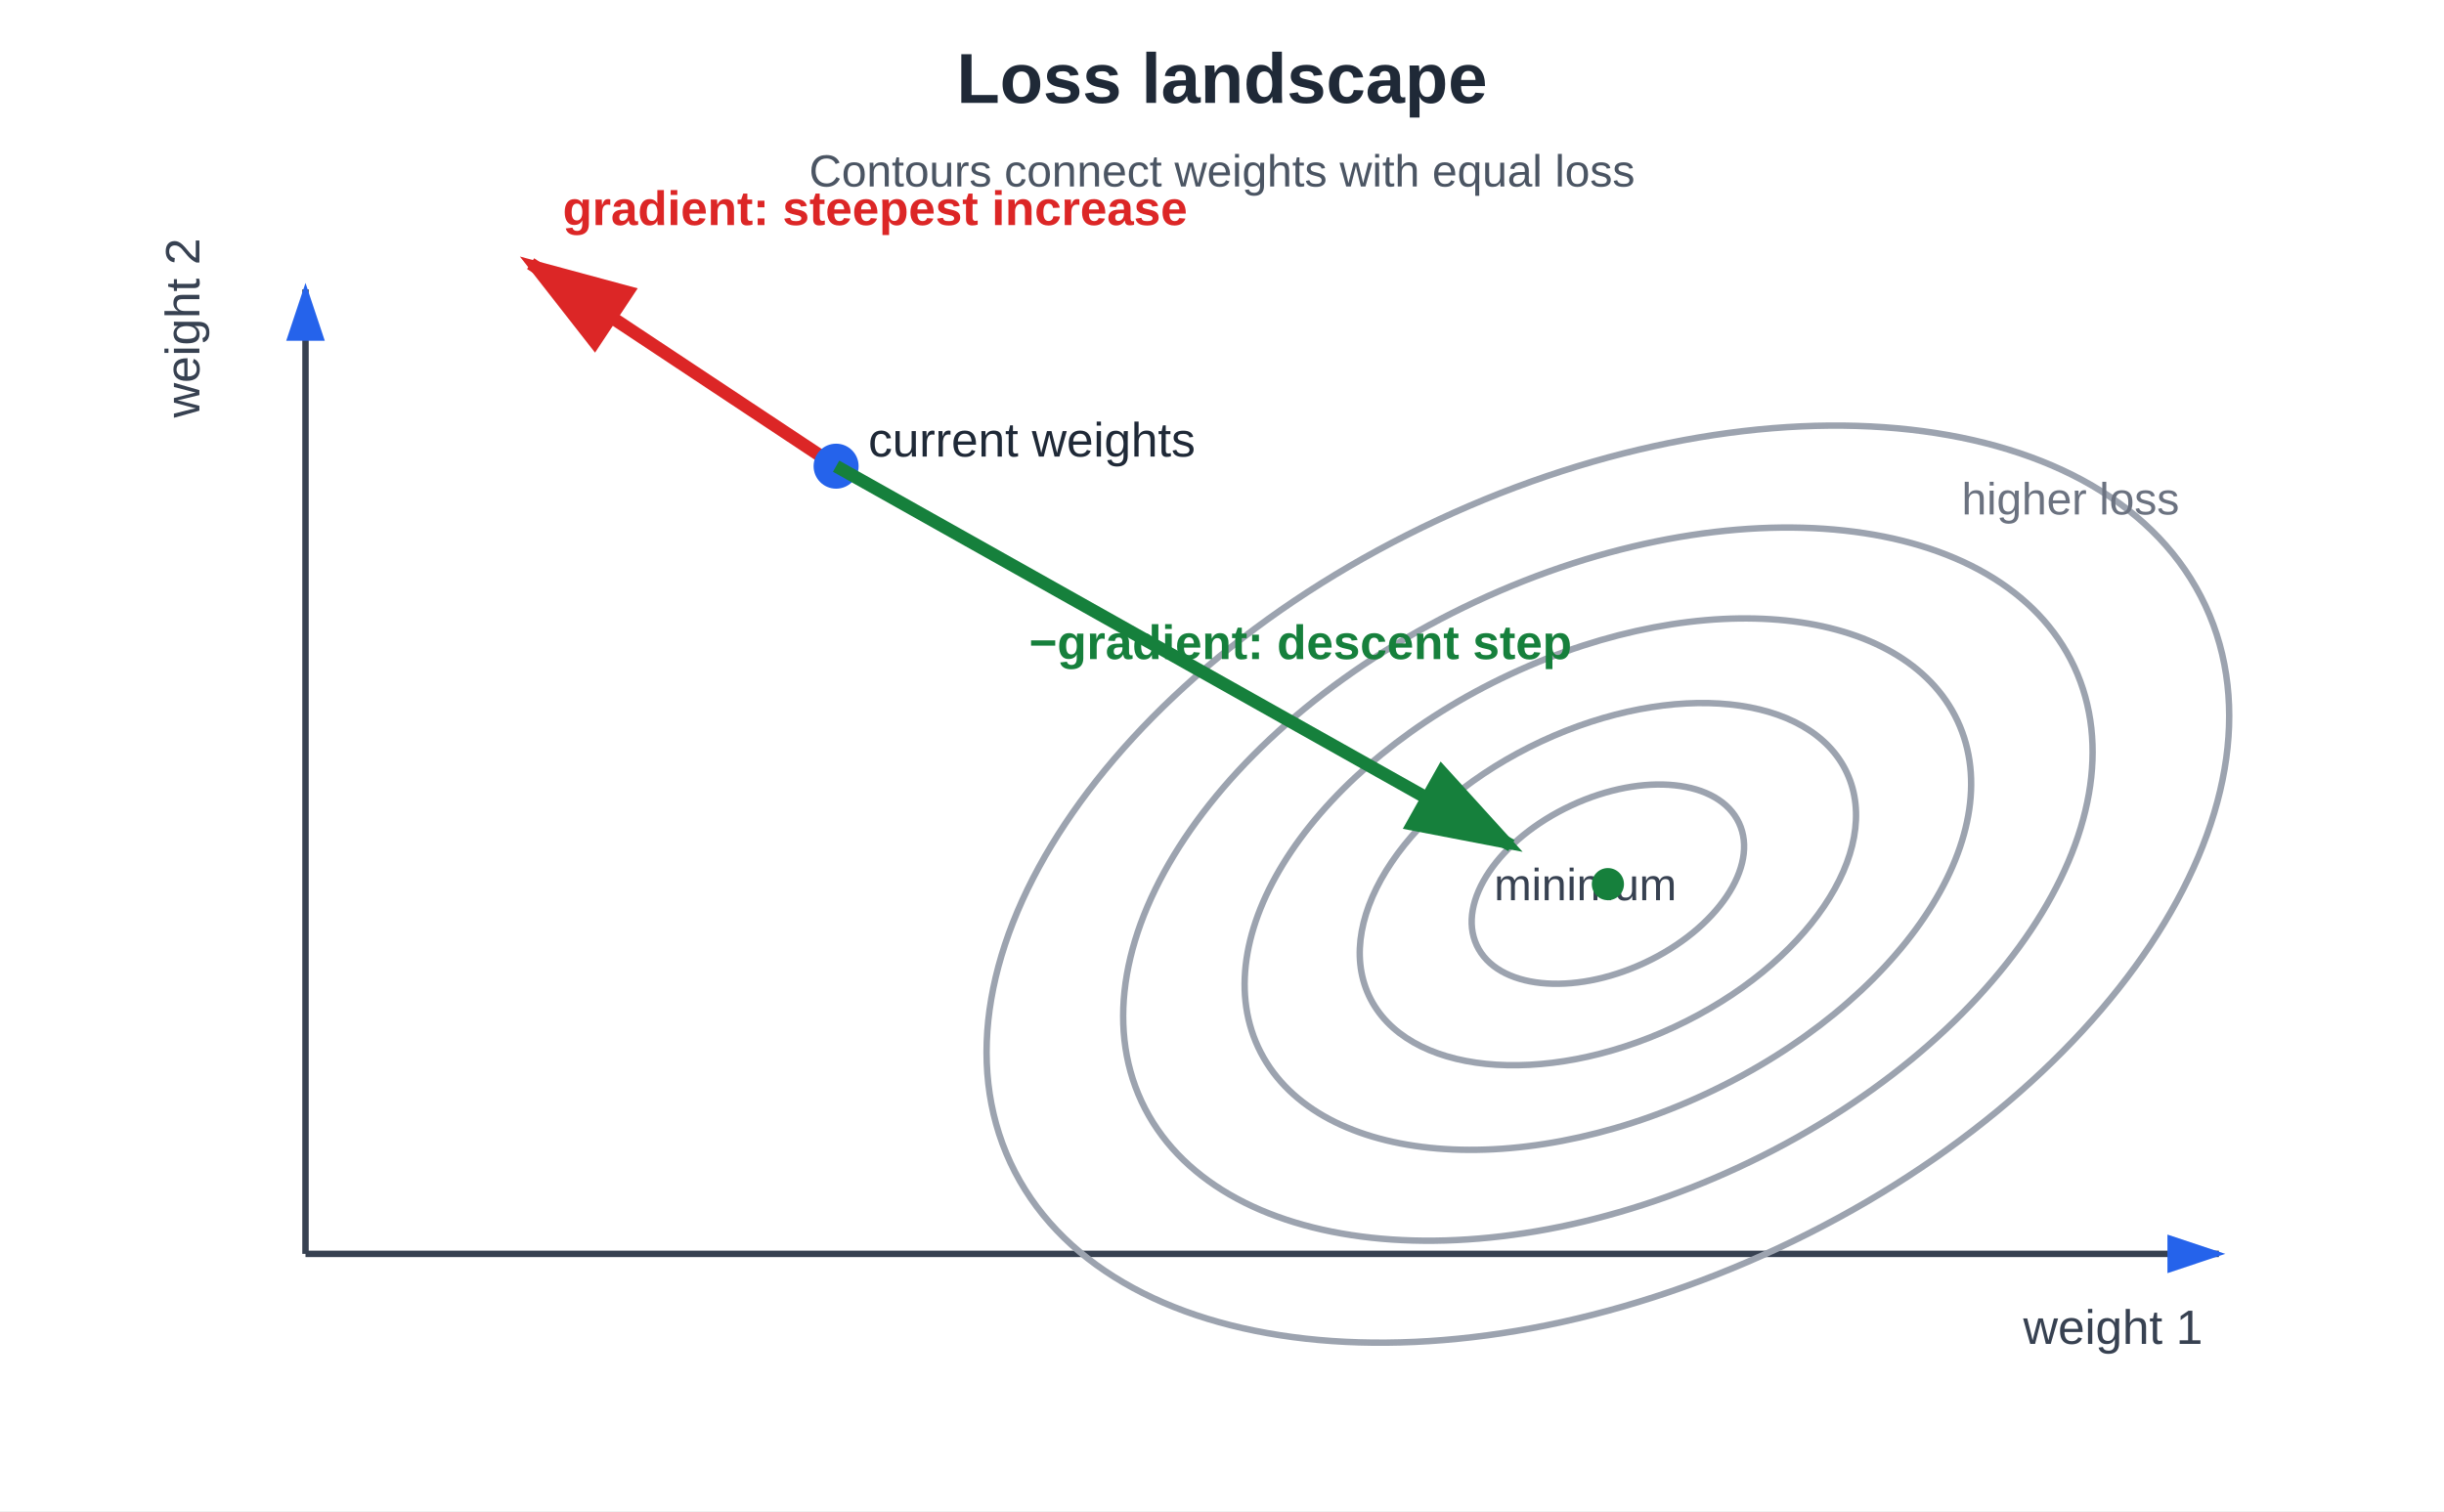
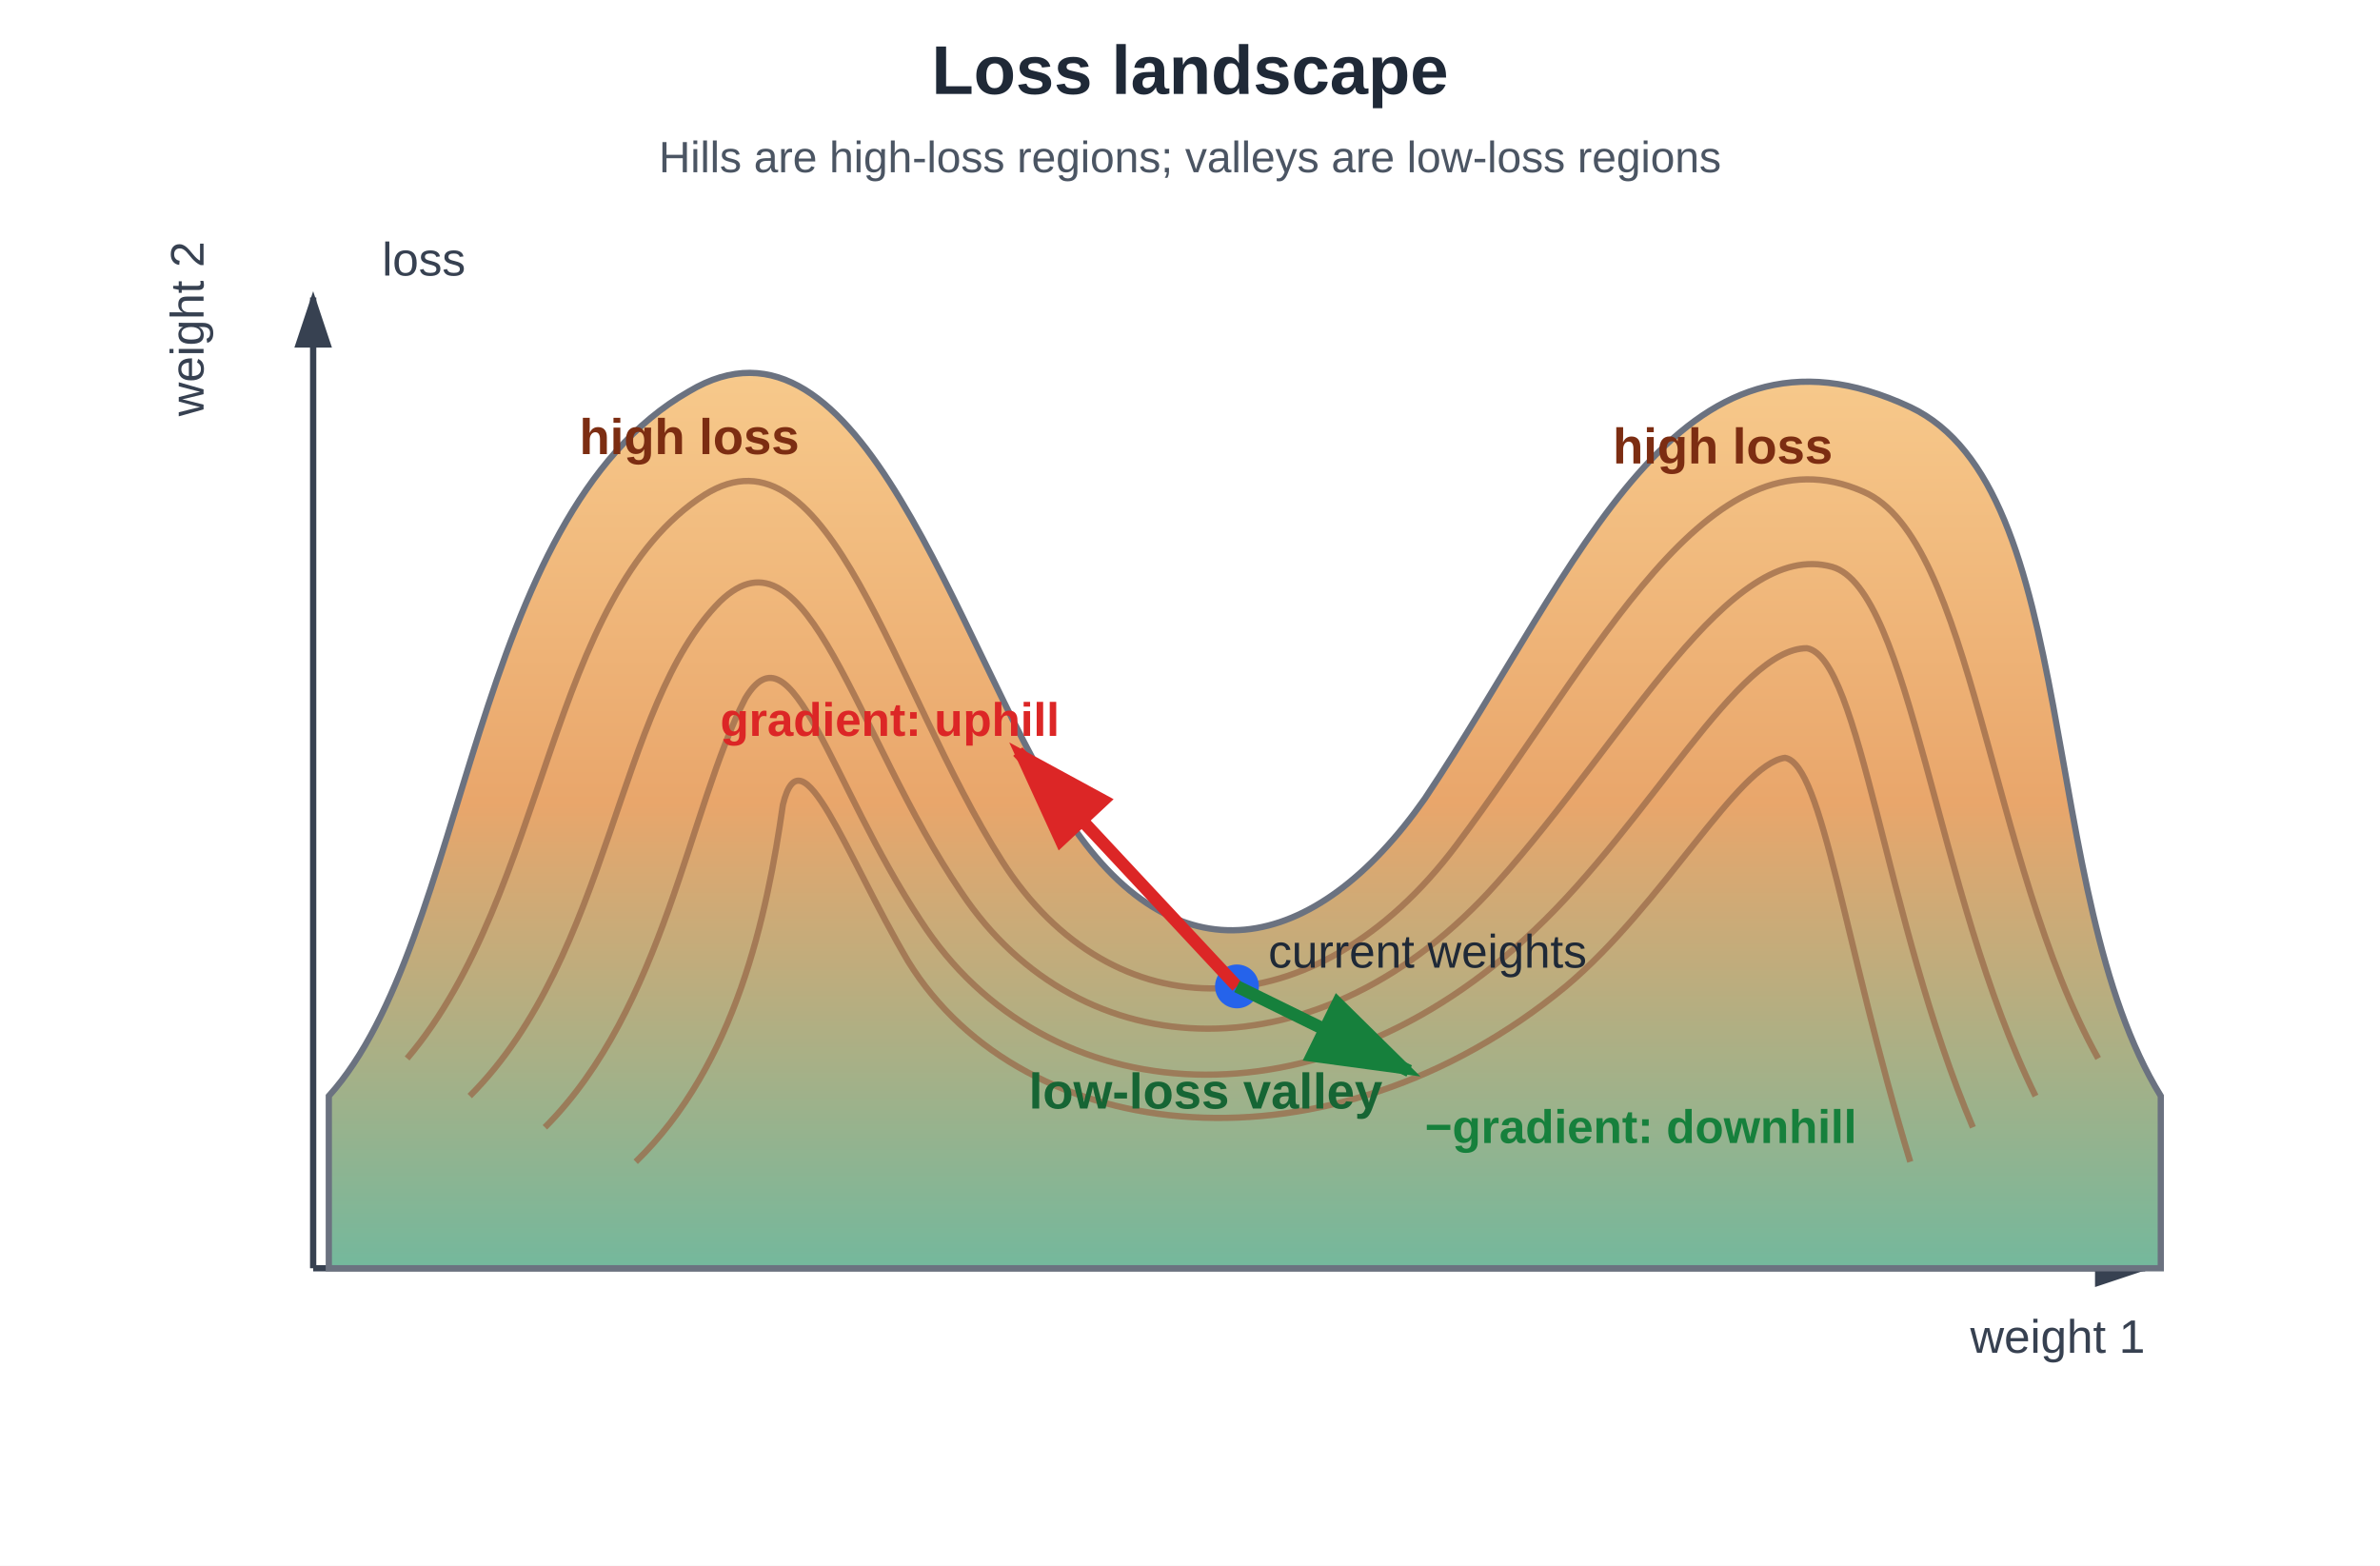
- <svg xmlns="http://www.w3.org/2000/svg" width="760" height="470" viewBox="0 0 760 470" role="img" aria-labelledby="title desc">
+ <svg xmlns="http://www.w3.org/2000/svg" width="760" height="500" viewBox="0 0 760 500" role="img" aria-labelledby="title desc">
  <defs>
-     <marker id="arrow-blue" markerWidth="10" markerHeight="10" refX="8" refY="3" orient="auto" markerUnits="strokeWidth">
-       <path d="M0,0 L0,6 L9,3 z" fill="#2563eb" />
+     <linearGradient id="terrain" x1="0" y1="0" x2="0" y2="1">
+       <stop offset="0" stop-color="#f7c98b" />
+       <stop offset="0.48" stop-color="#e9a66b" />
+       <stop offset="1" stop-color="#74b89c" />
+     </linearGradient>
+     <marker id="axis-arrow" markerWidth="10" markerHeight="10" refX="8" refY="3" orient="auto" markerUnits="strokeWidth">
+       <path d="M0,0 L0,6 L9,3 z" fill="#374151" />
    </marker>
-     <marker id="arrow-red" markerWidth="10" markerHeight="10" refX="8" refY="3" orient="auto" markerUnits="strokeWidth">
+     <marker id="gradient-arrow" markerWidth="10" markerHeight="10" refX="8" refY="3" orient="auto" markerUnits="strokeWidth">
      <path d="M0,0 L0,6 L9,3 z" fill="#dc2626" />
    </marker>
-     <marker id="arrow-green" markerWidth="10" markerHeight="10" refX="8" refY="3" orient="auto" markerUnits="strokeWidth">
+     <marker id="descent-arrow" markerWidth="10" markerHeight="10" refX="8" refY="3" orient="auto" markerUnits="strokeWidth">
      <path d="M0,0 L0,6 L9,3 z" fill="#16803c" />
    </marker>
  </defs>
-   <rect width="760" height="470" fill="#ffffff" />
-   <text x="380" y="32" text-anchor="middle" font-family="Arial, sans-serif" font-size="22" font-weight="600" fill="#1f2937">Loss landscape</text>
-   <text x="380" y="58" text-anchor="middle" font-family="Arial, sans-serif" font-size="14" fill="#4b5563">Contours connect weights with equal loss</text>
-   <line x1="95" y1="390" x2="690" y2="390" stroke="#374151" stroke-width="2" marker-end="url(#arrow-blue)" />
-   <line x1="95" y1="390" x2="95" y2="90" stroke="#374151" stroke-width="2" marker-end="url(#arrow-blue)" />
-   <text x="685" y="418" text-anchor="end" font-family="Arial, sans-serif" font-size="15" fill="#374151">weight 1</text>
-   <text x="62" y="102" text-anchor="middle" font-family="Arial, sans-serif" font-size="15" fill="#374151" transform="rotate(-90 62 102)">weight 2</text>
-   <g fill="none" stroke="#9ca3af" stroke-width="2">
-     <ellipse cx="500" cy="275" rx="205" ry="125" transform="rotate(-25 500 275)" />
-     <ellipse cx="500" cy="275" rx="160" ry="97" transform="rotate(-25 500 275)" />
-     <ellipse cx="500" cy="275" rx="120" ry="72" transform="rotate(-25 500 275)" />
-     <ellipse cx="500" cy="275" rx="82" ry="49" transform="rotate(-25 500 275)" />
-     <ellipse cx="500" cy="275" rx="45" ry="27" transform="rotate(-25 500 275)" />
-   </g>
-   <text x="610" y="160" font-family="Arial, sans-serif" font-size="14" fill="#6b7280">higher loss</text>
-   <text x="493" y="280" text-anchor="middle" font-family="Arial, sans-serif" font-size="14" fill="#374151">minimum</text>
-   <circle cx="500" cy="275" r="5" fill="#16803c" />
-   <line x1="260" y1="145" x2="165" y2="82" stroke="#dc2626" stroke-width="4" marker-end="url(#arrow-red)" />
-   <text x="175" y="70" font-family="Arial, sans-serif" font-size="15" font-weight="600" fill="#dc2626">gradient: steepest increase</text>
-   <circle cx="260" cy="145" r="7" fill="#2563eb" />
-   <text x="270" y="142" font-family="Arial, sans-serif" font-size="15" fill="#1f2937">current weights</text>
-   <line x1="260" y1="145" x2="470" y2="263" stroke="#16803c" stroke-width="4" marker-end="url(#arrow-green)" />
-   <text x="320" y="205" font-family="Arial, sans-serif" font-size="15" font-weight="600" fill="#16803c">−gradient: descent step</text>
+   <rect width="760" height="500" fill="#ffffff" />
+   <text x="380" y="30" text-anchor="middle" font-family="Arial, sans-serif" font-size="22" font-weight="600" fill="#1f2937">Loss landscape</text>
+   <text x="380" y="55" text-anchor="middle" font-family="Arial, sans-serif" font-size="14" fill="#4b5563">Hills are high-loss regions; valleys are low-loss regions</text>
+   <line x1="100" y1="405" x2="685" y2="405" stroke="#374151" stroke-width="2" marker-end="url(#axis-arrow)" />
+   <line x1="100" y1="405" x2="100" y2="95" stroke="#374151" stroke-width="2" marker-end="url(#axis-arrow)" />
+   <text x="685" y="432" text-anchor="end" font-family="Arial, sans-serif" font-size="15" fill="#374151">weight 1</text>
+   <text x="65" y="105" text-anchor="middle" font-family="Arial, sans-serif" font-size="15" fill="#374151" transform="rotate(-90 65 105)">weight 2</text>
+   <text x="122" y="88" font-family="Arial, sans-serif" font-size="15" fill="#374151">loss</text>
+   <path d="M105 350 C150 300 150 165 220 125 C275 92 305 205 340 260 C375 315 420 305 455 255 C505 180 535 95 610 130 C665 156 650 285 690 350 L690 405 L105 405 Z" fill="url(#terrain)" stroke="#6b7280" stroke-width="2" />
+   <path d="M130 338 C175 285 175 190 225 158 C265 133 285 220 320 275 C355 330 420 330 465 270 C510 210 545 135 595 157 C630 172 635 275 670 338" fill="none" stroke="#9a6a49" stroke-width="2" opacity="0.75" />
+   <path d="M150 350 C195 305 197 225 230 192 C258 165 273 235 307 285 C345 342 422 345 478 282 C520 235 552 172 585 181 C610 188 618 285 650 350" fill="none" stroke="#9a6a49" stroke-width="2" opacity="0.75" />
+   <path d="M174 360 C212 322 220 258 238 223 C253 198 265 250 294 294 C334 356 422 362 490 297 C527 262 555 207 577 207 C594 210 602 294 630 360" fill="none" stroke="#9a6a49" stroke-width="2" opacity="0.75" />
+   <path d="M203 371 C235 340 245 292 250 257 C256 232 270 273 290 307 C327 367 425 377 500 315 C531 289 555 244 570 242 C582 244 589 302 610 371" fill="none" stroke="#9a6a49" stroke-width="2" opacity="0.75" />
+   <text x="185" y="145" font-family="Arial, sans-serif" font-size="16" font-weight="600" fill="#7c2d12">high loss</text>
+   <text x="515" y="148" font-family="Arial, sans-serif" font-size="16" font-weight="600" fill="#7c2d12">high loss</text>
+   <text x="385" y="354" text-anchor="middle" font-family="Arial, sans-serif" font-size="16" font-weight="600" fill="#166534">low-loss valley</text>
+   <circle cx="395" cy="315" r="7" fill="#2563eb" />
+   <text x="405" y="309" font-family="Arial, sans-serif" font-size="15" fill="#1f2937">current weights</text>
+   <line x1="395" y1="315" x2="325" y2="240" stroke="#dc2626" stroke-width="4" marker-end="url(#gradient-arrow)" />
+   <text x="230" y="235" font-family="Arial, sans-serif" font-size="15" font-weight="600" fill="#dc2626">gradient: uphill</text>
+   <line x1="395" y1="315" x2="450" y2="342" stroke="#16803c" stroke-width="4" marker-end="url(#descent-arrow)" />
+   <text x="455" y="365" font-family="Arial, sans-serif" font-size="15" font-weight="600" fill="#16803c">−gradient: downhill</text>
</svg>
